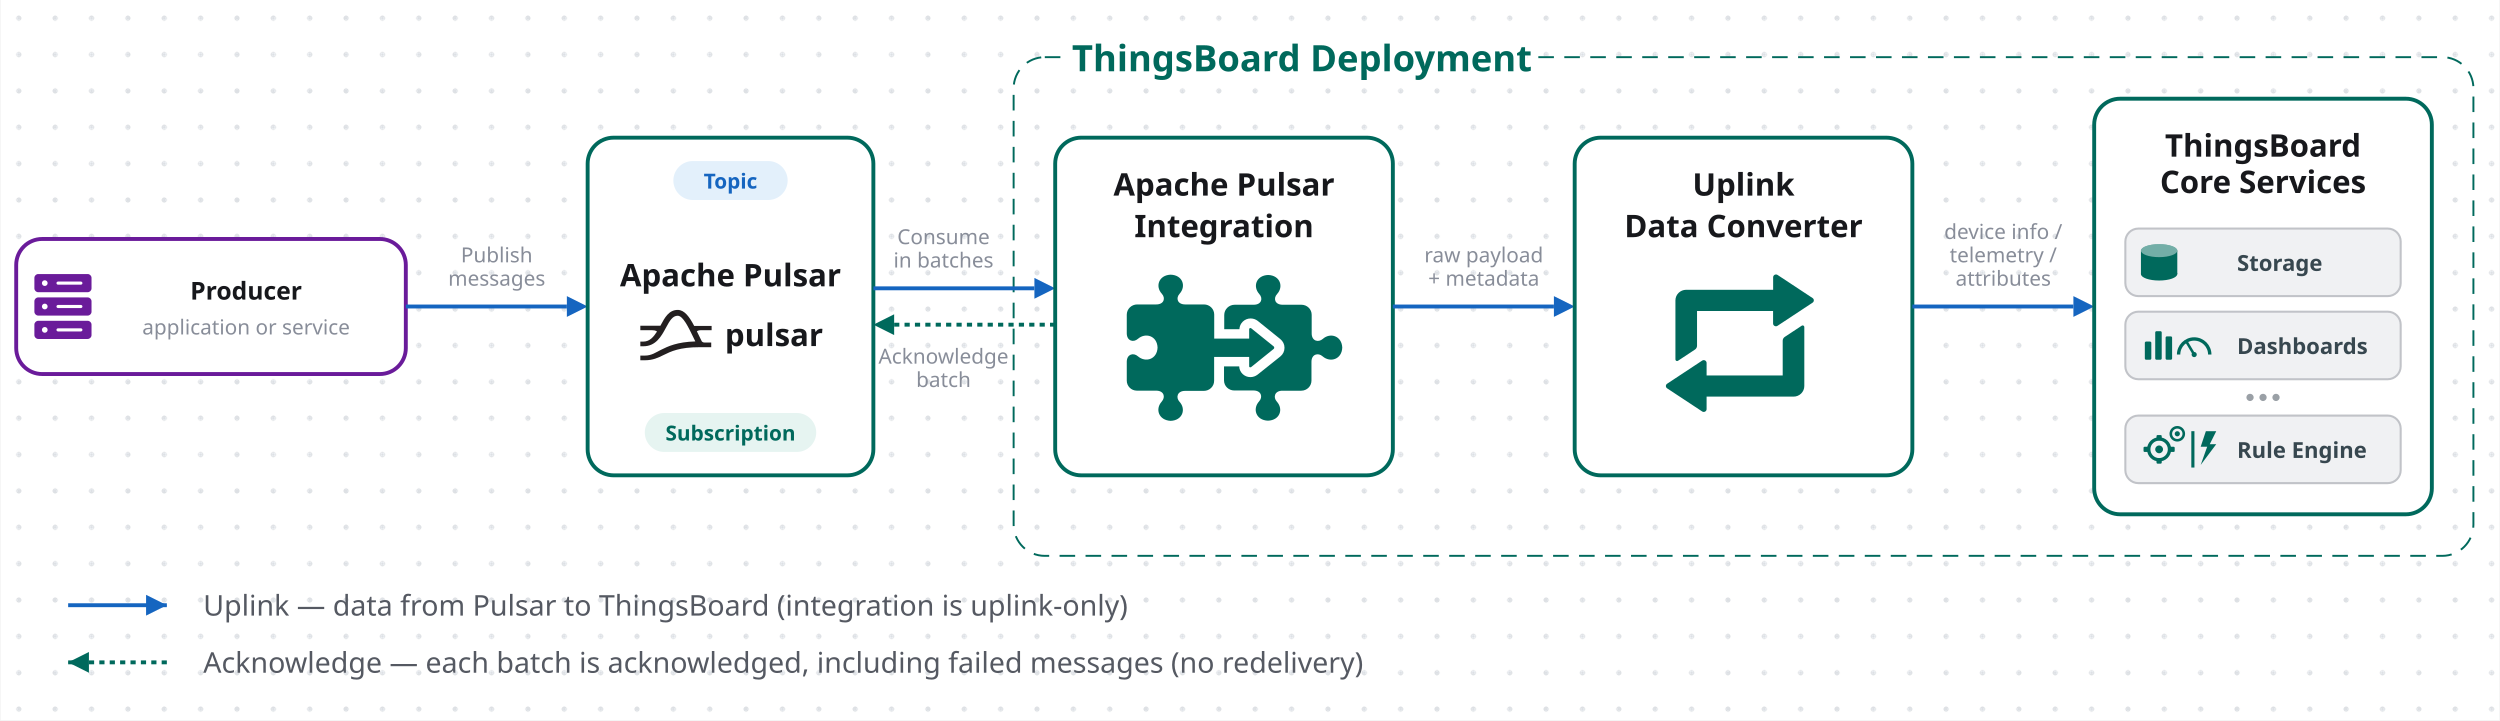
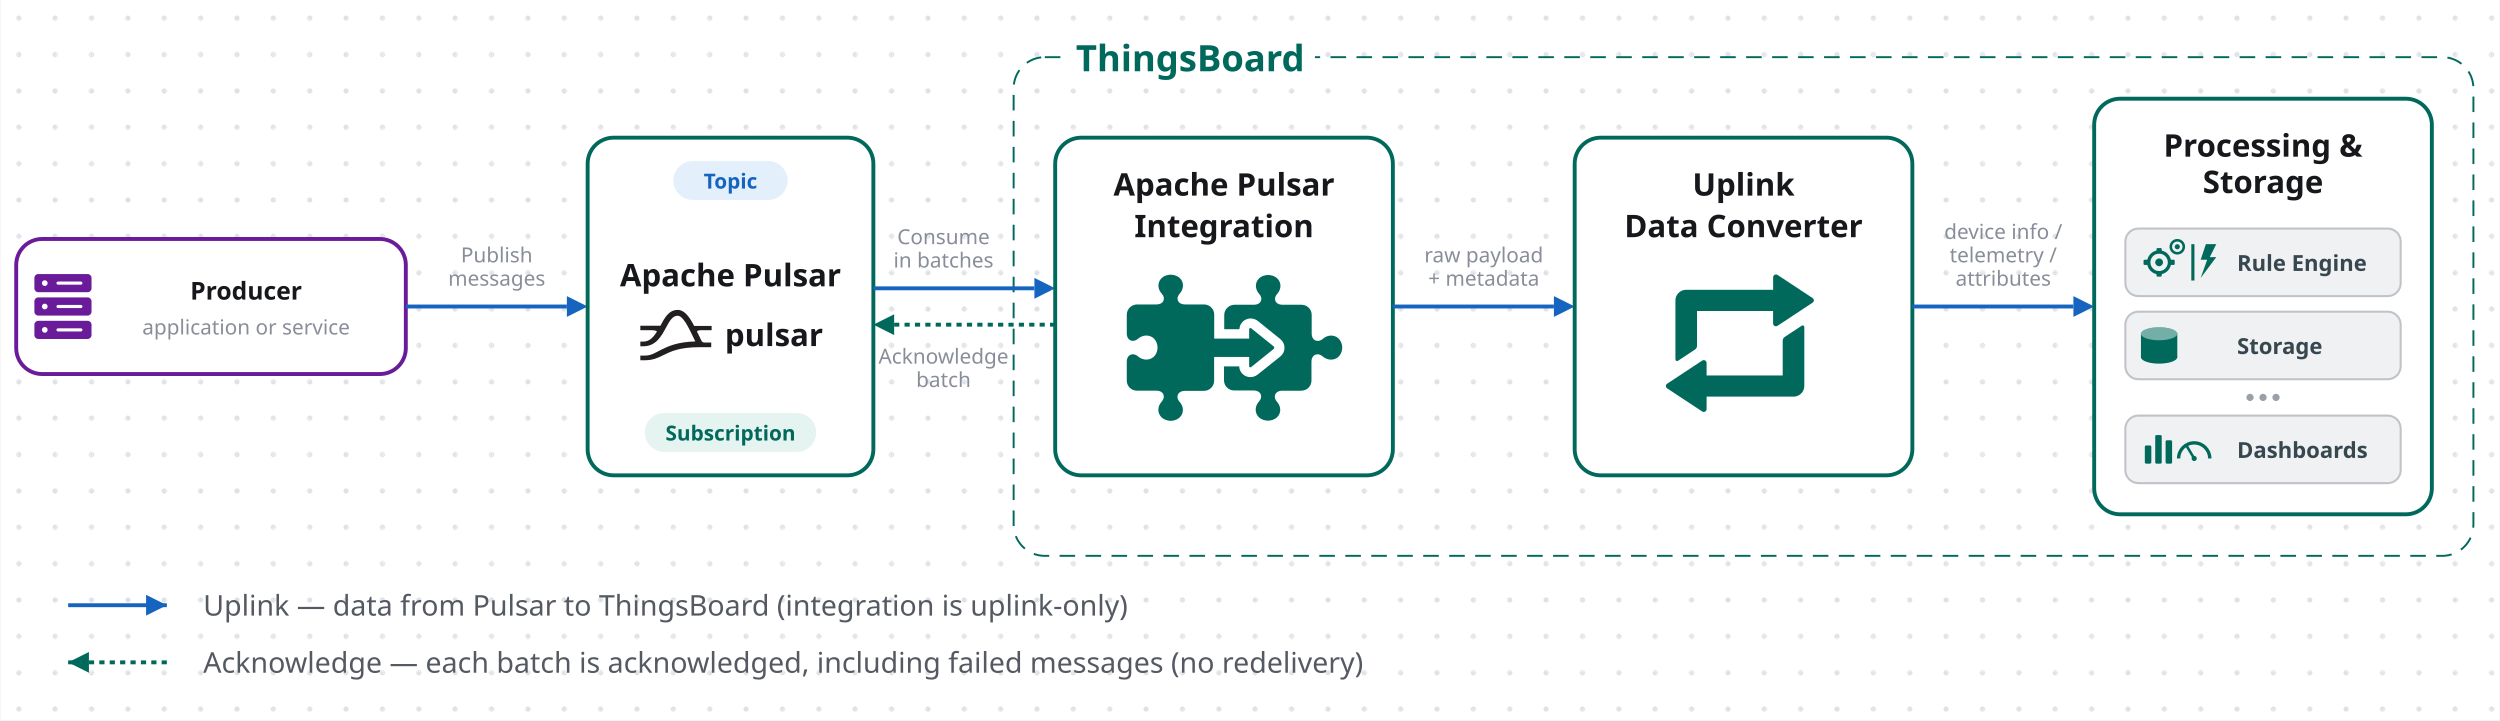
<svg xmlns="http://www.w3.org/2000/svg" width="1430" height="412" viewBox="0 0 962 277.3">
  <defs>
    <pattern id="dots" x="0" y="0" width="14" height="14" patternUnits="userSpaceOnUse">
      <circle cx="7" cy="7" r="1" fill="#dde0e4" />
    </pattern>
    <clipPath id="clip0">
      <path fill="#fff" d="M0 0h962v277.3H0z" />
    </clipPath>
  </defs>
  <g clip-path="url(#clip0)">
    <path fill="#fff" d="M0 0h962v277.3H0z" />
    <rect width="962" height="277.3" fill="url(#dots)" />
    <g transform="translate(0,33)">
      <rect x="390" y="-11" width="562" height="192" rx="12" fill="none" stroke="#00695c" stroke-width="0.75" stroke-dasharray="6,4" />
-       <rect x="410" y="-18" width="178" height="14" fill="#fff" />
-       <text x="501" y="-11" text-anchor="middle" font-family="system-ui,sans-serif" font-size="14" fill="#00695c" font-weight="600" dominant-baseline="central" textLength="174" lengthAdjust="spacing">ThingsBoard Deployment</text>
+       <rect x="410" y="-18" width="96" height="14" fill="#fff" />
+       <text x="458" y="-11" text-anchor="middle" font-family="system-ui,sans-serif" font-size="14" fill="#00695c" font-weight="600" dominant-baseline="central" textLength="88" lengthAdjust="spacing">ThingsBoard</text>
      <rect x="6" y="59" width="150" height="52" rx="10" fill="#fff" stroke="#6a1b9a" stroke-width="1.5" />
      <g fill="#6a1b9a">
        <rect x="13" y="72.5" width="22" height="7" rx="1.5" />
        <circle cx="17" cy="76" r="1.1" fill="#fff" />
        <rect x="21.5" y="75.4" width="10" height="1.2" rx="0.6" fill="#fff" />
        <rect x="13" y="81.5" width="22" height="7" rx="1.5" />
        <circle cx="17" cy="85" r="1.1" fill="#fff" />
        <rect x="21.5" y="84.4" width="10" height="1.2" rx="0.6" fill="#fff" />
        <rect x="13" y="90.5" width="22" height="7" rx="1.5" />
        <circle cx="17" cy="94" r="1.1" fill="#fff" />
        <rect x="21.5" y="93.4" width="10" height="1.2" rx="0.6" fill="#fff" />
      </g>
      <text x="94.5" y="79" text-anchor="middle" font-family="system-ui,sans-serif" font-size="9.5" fill="#17181c" font-weight="600" dominant-baseline="middle">Producer</text>
      <text x="94.5" y="93" text-anchor="middle" font-family="system-ui,sans-serif" font-size="8" fill="#888d99" dominant-baseline="middle">application or service</text>
      <line x1="156" y1="85" x2="218" y2="85" stroke="#1565c0" stroke-width="1.5" />
      <polygon points="218,81 226,85 218,89" fill="#1565c0" />
      <text x="191" y="68" text-anchor="middle" font-family="system-ui,sans-serif" font-size="8" fill="#888d99">Publish</text>
      <text x="191" y="77" text-anchor="middle" font-family="system-ui,sans-serif" font-size="8" fill="#888d99">messages</text>
      <rect x="226" y="20" width="110" height="130" rx="10" fill="#fff" stroke="#00695c" stroke-width="1.5" />
      <rect x="259" y="29" width="44" height="15" rx="7.5" fill="#e3f0fb" />
      <text x="281" y="36.5" text-anchor="middle" font-family="system-ui,sans-serif" font-size="8" fill="#1565c0" font-weight="700" dominant-baseline="central">Topic</text>
      <text x="281" y="73" text-anchor="middle" font-family="system-ui,sans-serif" font-size="12" fill="#17181c" font-weight="600" dominant-baseline="middle">Apache Pulsar</text>
      <g transform="translate(246.28,86.31) scale(0.45)" fill="#231f20">
        <path d="M61,13.73H46.09C42.06,6,37.8,0,32,0c-7.55,0-11.1,6.59-14.53,13l-.3.56H0v3.81H10c3.53,0,4.25,1.19,4.25,1.19-2.77,4.3-6.1,8.55-11.65,8.55H0v4H2.62c10.76,0,15.46-8.73,19.23-15.74C25.31,8.91,27.72,5,32,5c4.44,0,9.11,9.66,13.22,18.19.6,1.24,1.21,2.51,1.83,3.77-15.76.5-23.27,4.19-29.38,7.2-4.47,2.2-8,4.93-13.81,4.93H0v4H3.83c7,0,11.36-2.16,16-4.45,6.43-3.16,13.72-6.74,30.9-6.74h9.93v-4H55.05a3,3,0,0,1-2.47-1C51.6,25,50.64,23,49.7,21L48.4,18.34s.93-1,3.51-1H61Z" />
      </g>
      <text x="297.73" y="96" text-anchor="middle" font-family="system-ui,sans-serif" font-size="12" fill="#17181c" font-weight="600" dominant-baseline="middle">pulsar</text>
      <rect x="248" y="126" width="66" height="15" rx="7.5" fill="#e6f4f1" />
      <text x="281" y="133.5" text-anchor="middle" font-family="system-ui,sans-serif" font-size="8" fill="#00695c" font-weight="700" dominant-baseline="central">Subscription</text>
      <line x1="336" y1="78" x2="398" y2="78" stroke="#1565c0" stroke-width="1.5" />
      <polygon points="398,74 406,78 398,82" fill="#1565c0" />
      <text x="363" y="61" text-anchor="middle" font-family="system-ui,sans-serif" font-size="8" fill="#888d99">Consume</text>
      <text x="363" y="70" text-anchor="middle" font-family="system-ui,sans-serif" font-size="8" fill="#888d99">in batches</text>
      <line x1="406" y1="92" x2="344" y2="92" stroke="#00695c" stroke-width="1.5" stroke-dasharray="2,2" />
      <polygon points="344,88 336,92 344,96" fill="#00695c" />
      <text x="363" y="107" text-anchor="middle" font-family="system-ui,sans-serif" font-size="8" fill="#888d99" textLength="46" lengthAdjust="spacingAndGlyphs">Acknowledge</text>
      <text x="363" y="116" text-anchor="middle" font-family="system-ui,sans-serif" font-size="8" fill="#888d99">batch</text>
      <g transform="translate(0,15)">
        <rect x="406" y="5" width="130" height="130" rx="10" fill="#fff" stroke="#00695c" stroke-width="1.5" />
        <text x="471" y="18" text-anchor="middle" font-family="system-ui,sans-serif" font-size="12" fill="#17181c" font-weight="600" dominant-baseline="hanging">Apache Pulsar</text>
        <text x="471" y="34" text-anchor="middle" font-family="system-ui,sans-serif" font-size="12" fill="#17181c" font-weight="600" dominant-baseline="hanging">Integration</text>
        <g transform="matrix(-0.16987,0,0,-0.166552,516.5201,126.5578)" fill="#00695c">
          <path d="m 465.3,145.05 h -43.5 c -17.7,0 -21.8,-14.7 -12.6,-25.3 15.2,-17.2 7.1,-43 -20.2,-44.5 -27.3,1 -35.4,27.3 -20.2,44 9.1,10.1 5.1,25.3 -12.6,25.3 h -42.5 c -12.6,0 -23.3,10.1 -23.3,23.3 v 55.1 h -1 -78.4 v -21.8 c 0,-2 -2.5,-3 -4.6,-1.5 l -51.1,42 c -1.5,1.5 -1.5,4 0,5.6 l 51.1,42 c 2,1.5 4.6,0 4.6,-2 v -21.8 h 78.2 1 v 55.6 c 0,12.6 10.1,23.3 23.3,23.3 H 356 c 17.7,0 21.8,14.7 12.6,24.8 -15.2,17.2 -7.1,43 20.2,44 27.3,-1 35.4,-27.3 20.2,-44 -9.1,-10.1 -5.1,-24.8 12.6,-24.8 h 43 c 13.2,0 23.8,-10.6 23.8,-23.8 v -43.6 c -0.5,-17.2 -15.2,-21.2 -25.3,-12.1 -17.2,15.2 -43.5,7.1 -44.5,-20.2 1,-27.3 27.3,-35.4 44.5,-20.2 10.1,9.1 24.8,5.1 25.3,-12.1 v -44 c 0.1,-12.7 -10,-23.3 -23.1,-23.3 z" />
          <path d="m 244.7,145.45 h -43.5 c -17.7,0 -21.8,-15.2 -12.6,-25.3 15.2,-17.2 7.1,-43.5 -20.2,-44.5 -27.3,1 -35.4,26.8 -20.2,44 9.1,10.1 5.1,25.3 -12.6,25.3 H 93.1 c -13.2,0 -23.3,10.6 -23.3,23.3 v 43.5 c 0,17.7 -15.2,21.8 -25.3,12.6 -17.2,-15.2 -43.5,-7.1 -44.5,20.2 1,27.3 27.3,35.4 44,20.2 10.1,-9.1 25.3,-5.1 25.3,12.6 v 43 c 0,13.2 10.6,23.3 23.3,23.3 h 42.5 c 17.7,0 21.8,14.7 12.6,24.8 -15.2,16.7 -7.1,43 20.2,44 27.3,-1 35.4,-26.8 20.2,-44 -9.1,-10.1 -5.1,-24.8 12.6,-24.8 h 43 c 13.2,0 23.8,-10.6 23.8,-23.8 v -32.7 h -34.4 c -0.5,13.7 -11.7,24.8 -25.3,24.8 -6.1,0 -11.6,-2 -16.2,-5.6 l -51.1,-42 c -6.1,-5.1 -9.6,-12.1 -9.6,-20.2 0,-8.1 3.5,-15.2 9.6,-20.2 l 51.6,-42 c 4.6,-3.5 10.1,-5.6 16.2,-5.6 13.7,0 24.8,11.1 25.3,24.8 H 268 v -32.4 c 0,-13.2 -10.6,-23.3 -23.3,-23.3 z" />
        </g>
        <line x1="536" y1="70" x2="598" y2="70" stroke="#1565c0" stroke-width="1.5" />
        <polygon points="598,66 606,70 598,74" fill="#1565c0" />
        <text x="571" y="53" text-anchor="middle" font-family="system-ui,sans-serif" font-size="8" fill="#888d99">raw payload</text>
        <text x="571" y="62" text-anchor="middle" font-family="system-ui,sans-serif" font-size="8" fill="#888d99">+ metadata</text>
        <rect x="606" y="5" width="130" height="130" rx="10" fill="#fff" stroke="#00695c" stroke-width="1.5" />
        <text x="671" y="18" text-anchor="middle" font-family="system-ui,sans-serif" font-size="12" fill="#17181c" font-weight="600" dominant-baseline="hanging">Uplink</text>
        <text x="671" y="34" text-anchor="middle" font-family="system-ui,sans-serif" font-size="12" fill="#17181c" font-weight="600" dominant-baseline="hanging">Data Converter</text>
        <g transform="matrix(0.217828,0,0,0.213574,616.2844,52.1842)" fill="#00695c">
          <path d="m 373.23,68.177 -61.8,-41.6 c -3.4,-2.3 -7.9,0.1 -7.9,4.2 v 22.5 h -153.6 c -10.6,0 -19.1,8.6 -19.1,19.1 v 106.5 c 0,2.3 2.6,3.7 4.5,2.4 l 30,-20.2 c 2.3,-1.5 3.7,-4.1 3.7,-6.9 v -62.7 h 134.4 v 22.5 c 0,4.1 4.5,6.5 7.9,4.2 l 61.8,-41.6 c 3.1,-2 3.1,-6.4 0.1,-8.4 z" />
          <path d="m 354.13,117.98 -30,20.2 c -2.3,1.5 -3.7,4.1 -3.7,6.9 v 62.6 h -134.5 v -22.5 c 0,-4.1 -4.5,-6.5 -7.9,-4.2 l -61.8,41.6 c -3,2 -3,6.4 0,8.4 l 61.8,41.6 c 3.4,2.3 7.9,-0.1 7.9,-4.2 v -22.5 h 153.5 c 10.6,0.1 19.2,-8.5 19.2,-19.1 v -106.4 c 0,-2.3 -2.6,-3.7 -4.5,-2.4 z" />
        </g>
        <line x1="736" y1="70" x2="798" y2="70" stroke="#1565c0" stroke-width="1.5" />
        <polygon points="798,66 806,70 798,74" fill="#1565c0" />
        <text x="771" y="44" text-anchor="middle" font-family="system-ui,sans-serif" font-size="8" fill="#888d99">device info /</text>
        <text x="771" y="53" text-anchor="middle" font-family="system-ui,sans-serif" font-size="8" fill="#888d99">telemetry /</text>
        <text x="771" y="62" text-anchor="middle" font-family="system-ui,sans-serif" font-size="8" fill="#888d99">attributes</text>
      </g>
      <rect x="806" y="5" width="130" height="160" rx="10" fill="#fff" stroke="#00695c" stroke-width="1.5" />
-       <text x="871" y="18" text-anchor="middle" font-family="system-ui,sans-serif" font-size="12" fill="#17181c" font-weight="600" dominant-baseline="hanging">ThingsBoard</text>
-       <text x="871" y="32" text-anchor="middle" font-family="system-ui,sans-serif" font-size="12" fill="#17181c" font-weight="600" dominant-baseline="hanging">Core Services</text>
+       <text x="871" y="18" text-anchor="middle" font-family="system-ui,sans-serif" font-size="12" fill="#17181c" font-weight="600" dominant-baseline="hanging">Processing &amp;</text>
+       <text x="871" y="32" text-anchor="middle" font-family="system-ui,sans-serif" font-size="12" fill="#17181c" font-weight="600" dominant-baseline="hanging">Storage</text>
      <g transform="translate(117,5)">
-         <rect x="701" y="50" width="106" height="26" rx="5" fill="#f0f1f3" stroke="#c1c3c8" stroke-width=".8" />
-         <g fill="#00695c" transform="translate(45,-6.5)">
-           <ellipse cx="669" cy="65" rx="7" ry="2.5" fill="#00695c" />
-           <rect x="662" y="65" width="14" height="9" fill="#00695c" />
-           <ellipse cx="669" cy="74" rx="7" ry="2.5" fill="#00695c" />
-           <ellipse cx="669" cy="65" rx="7" ry="2.5" fill="#e6f4f1" opacity=".5" />
+         <g transform="translate(0 32)">
+           <rect x="701" y="50" width="106" height="26" rx="5" fill="#f0f1f3" stroke="#c1c3c8" stroke-width=".8" />
+           <g fill="#00695c" transform="translate(45,-6.5)">
+             <ellipse cx="669" cy="65" rx="7" ry="2.5" fill="#00695c" />
+             <rect x="662" y="65" width="14" height="9" fill="#00695c" />
+             <ellipse cx="669" cy="74" rx="7" ry="2.5" fill="#00695c" />
+             <ellipse cx="669" cy="65" rx="7" ry="2.5" fill="#e6f4f1" opacity=".5" />
+           </g>
+           <text x="744" y="63" text-anchor="start" font-family="system-ui,sans-serif" font-size="8.5" fill="#37474f" font-weight="600" dominant-baseline="central">Storage</text>
        </g>
-         <text x="744" y="63" text-anchor="start" font-family="system-ui,sans-serif" font-size="8.5" fill="#37474f" font-weight="600" dominant-baseline="central">Storage</text>
-         <rect x="701" y="82" width="106" height="26" rx="5" fill="#f0f1f3" stroke="#c1c3c8" stroke-width=".8" />
-         <g fill="#00695c" transform="translate(47.5,-5.5)">
-           <rect x="661" y="99" width="2.5" height="7" rx=".5" />
-           <rect x="665" y="95" width="2.5" height="11" rx=".5" />
-           <rect x="669" y="97" width="2.5" height="9" rx=".5" />
-           <path d="M674,104 a6,6 0 0,1 12,0" fill="none" stroke="#00695c" stroke-width="1.3" />
-           <line x1="680" y1="104" x2="677" y2="99" stroke="#00695c" stroke-width="1" stroke-linecap="round" />
-           <circle cx="680" cy="104" r="1" fill="#00695c" />
+         <g transform="translate(0 40)">
+           <rect x="701" y="82" width="106" height="26" rx="5" fill="#f0f1f3" stroke="#c1c3c8" stroke-width=".8" />
+           <g fill="#00695c" transform="translate(47.5,-5.5)">
+             <rect x="661" y="99" width="2.5" height="7" rx=".5" />
+             <rect x="665" y="95" width="2.5" height="11" rx=".5" />
+             <rect x="669" y="97" width="2.5" height="9" rx=".5" />
+             <path d="M674,104 a6,6 0 0,1 12,0" fill="none" stroke="#00695c" stroke-width="1.3" />
+             <line x1="680" y1="104" x2="677" y2="99" stroke="#00695c" stroke-width="1" stroke-linecap="round" />
+             <circle cx="680" cy="104" r="1" fill="#00695c" />
+           </g>
+           <text x="744" y="95" text-anchor="start" font-family="system-ui,sans-serif" font-size="8.5" fill="#37474f" font-weight="600" dominant-baseline="central">Dashboards</text>
        </g>
-         <text x="744" y="95" text-anchor="start" font-family="system-ui,sans-serif" font-size="8.5" fill="#37474f" font-weight="600" dominant-baseline="central">Dashboards</text>
        <circle cx="749" cy="115" r="1.4" fill="#9aa0a6" />
        <circle cx="754" cy="115" r="1.4" fill="#9aa0a6" />
        <circle cx="759" cy="115" r="1.4" fill="#9aa0a6" />
-         <rect x="701" y="122" width="106" height="26" rx="5" fill="#f0f1f3" stroke="#c1c3c8" stroke-width=".8" />
-         <g fill="#00695c" transform="translate(49,0)">
-           <circle cx="665" cy="135" r="4" fill="none" stroke="#00695c" stroke-width="1.3" />
-           <circle cx="665" cy="135" r="1.5" fill="#00695c" />
-           <rect x="664" y="129.5" width="2" height="2" rx=".4" />
-           <rect x="664" y="138.5" width="2" height="2" rx=".4" />
-           <rect x="659" y="134" width="2" height="2" rx=".4" />
-           <rect x="669" y="134" width="2" height="2" rx=".4" />
-           <circle cx="672" cy="129" r="2.5" fill="none" stroke="#00695c" stroke-width="1" />
-           <circle cx="672" cy="129" r="1" fill="#00695c" />
-           <line x1="678" y1="128" x2="678" y2="142" stroke="#00695c" stroke-width="1.2" />
-           <polygon points="683,128 681,134 683.5,134 681,141 687,133 684.5,133 687,128" fill="#00695c" />
+         <g transform="translate(0 -72)">
+           <rect x="701" y="122" width="106" height="26" rx="5" fill="#f0f1f3" stroke="#c1c3c8" stroke-width=".8" />
+           <g fill="#00695c" transform="translate(49,0)">
+             <circle cx="665" cy="135" r="4" fill="none" stroke="#00695c" stroke-width="1.3" />
+             <circle cx="665" cy="135" r="1.5" fill="#00695c" />
+             <rect x="664" y="129.5" width="2" height="2" rx=".4" />
+             <rect x="664" y="138.5" width="2" height="2" rx=".4" />
+             <rect x="659" y="134" width="2" height="2" rx=".4" />
+             <rect x="669" y="134" width="2" height="2" rx=".4" />
+             <circle cx="672" cy="129" r="2.5" fill="none" stroke="#00695c" stroke-width="1" />
+             <circle cx="672" cy="129" r="1" fill="#00695c" />
+             <line x1="678" y1="128" x2="678" y2="142" stroke="#00695c" stroke-width="1.2" />
+             <polygon points="683,128 681,134 683.5,134 681,141 687,133 684.5,133 687,128" fill="#00695c" />
+           </g>
+           <text x="744" y="135" text-anchor="start" font-family="system-ui,sans-serif" font-size="8.5" fill="#37474f" font-weight="600" dominant-baseline="central">Rule Engine</text>
        </g>
-         <text x="744" y="135" text-anchor="start" font-family="system-ui,sans-serif" font-size="8.5" fill="#37474f" font-weight="600" dominant-baseline="central">Rule Engine</text>
      </g>
      <line x1="26" y1="200" x2="64" y2="200" stroke="#1565c0" stroke-width="1.5" />
      <polygon points="56,196 64,200 56,204" fill="#1565c0" />
      <text x="78" y="204" font-family="system-ui,sans-serif" font-size="11" fill="#555962">Uplink — data from Pulsar to ThingsBoard (integration is uplink-only)</text>
      <line x1="26" y1="222" x2="64" y2="222" stroke="#00695c" stroke-width="1.5" stroke-dasharray="2,2" />
      <polygon points="34,218 26,222 34,226" fill="#00695c" />
      <text x="78" y="226" font-family="system-ui,sans-serif" font-size="11" fill="#555962">Acknowledge — each batch is acknowledged, including failed messages (no redelivery)</text>
    </g>
  </g>
</svg>
